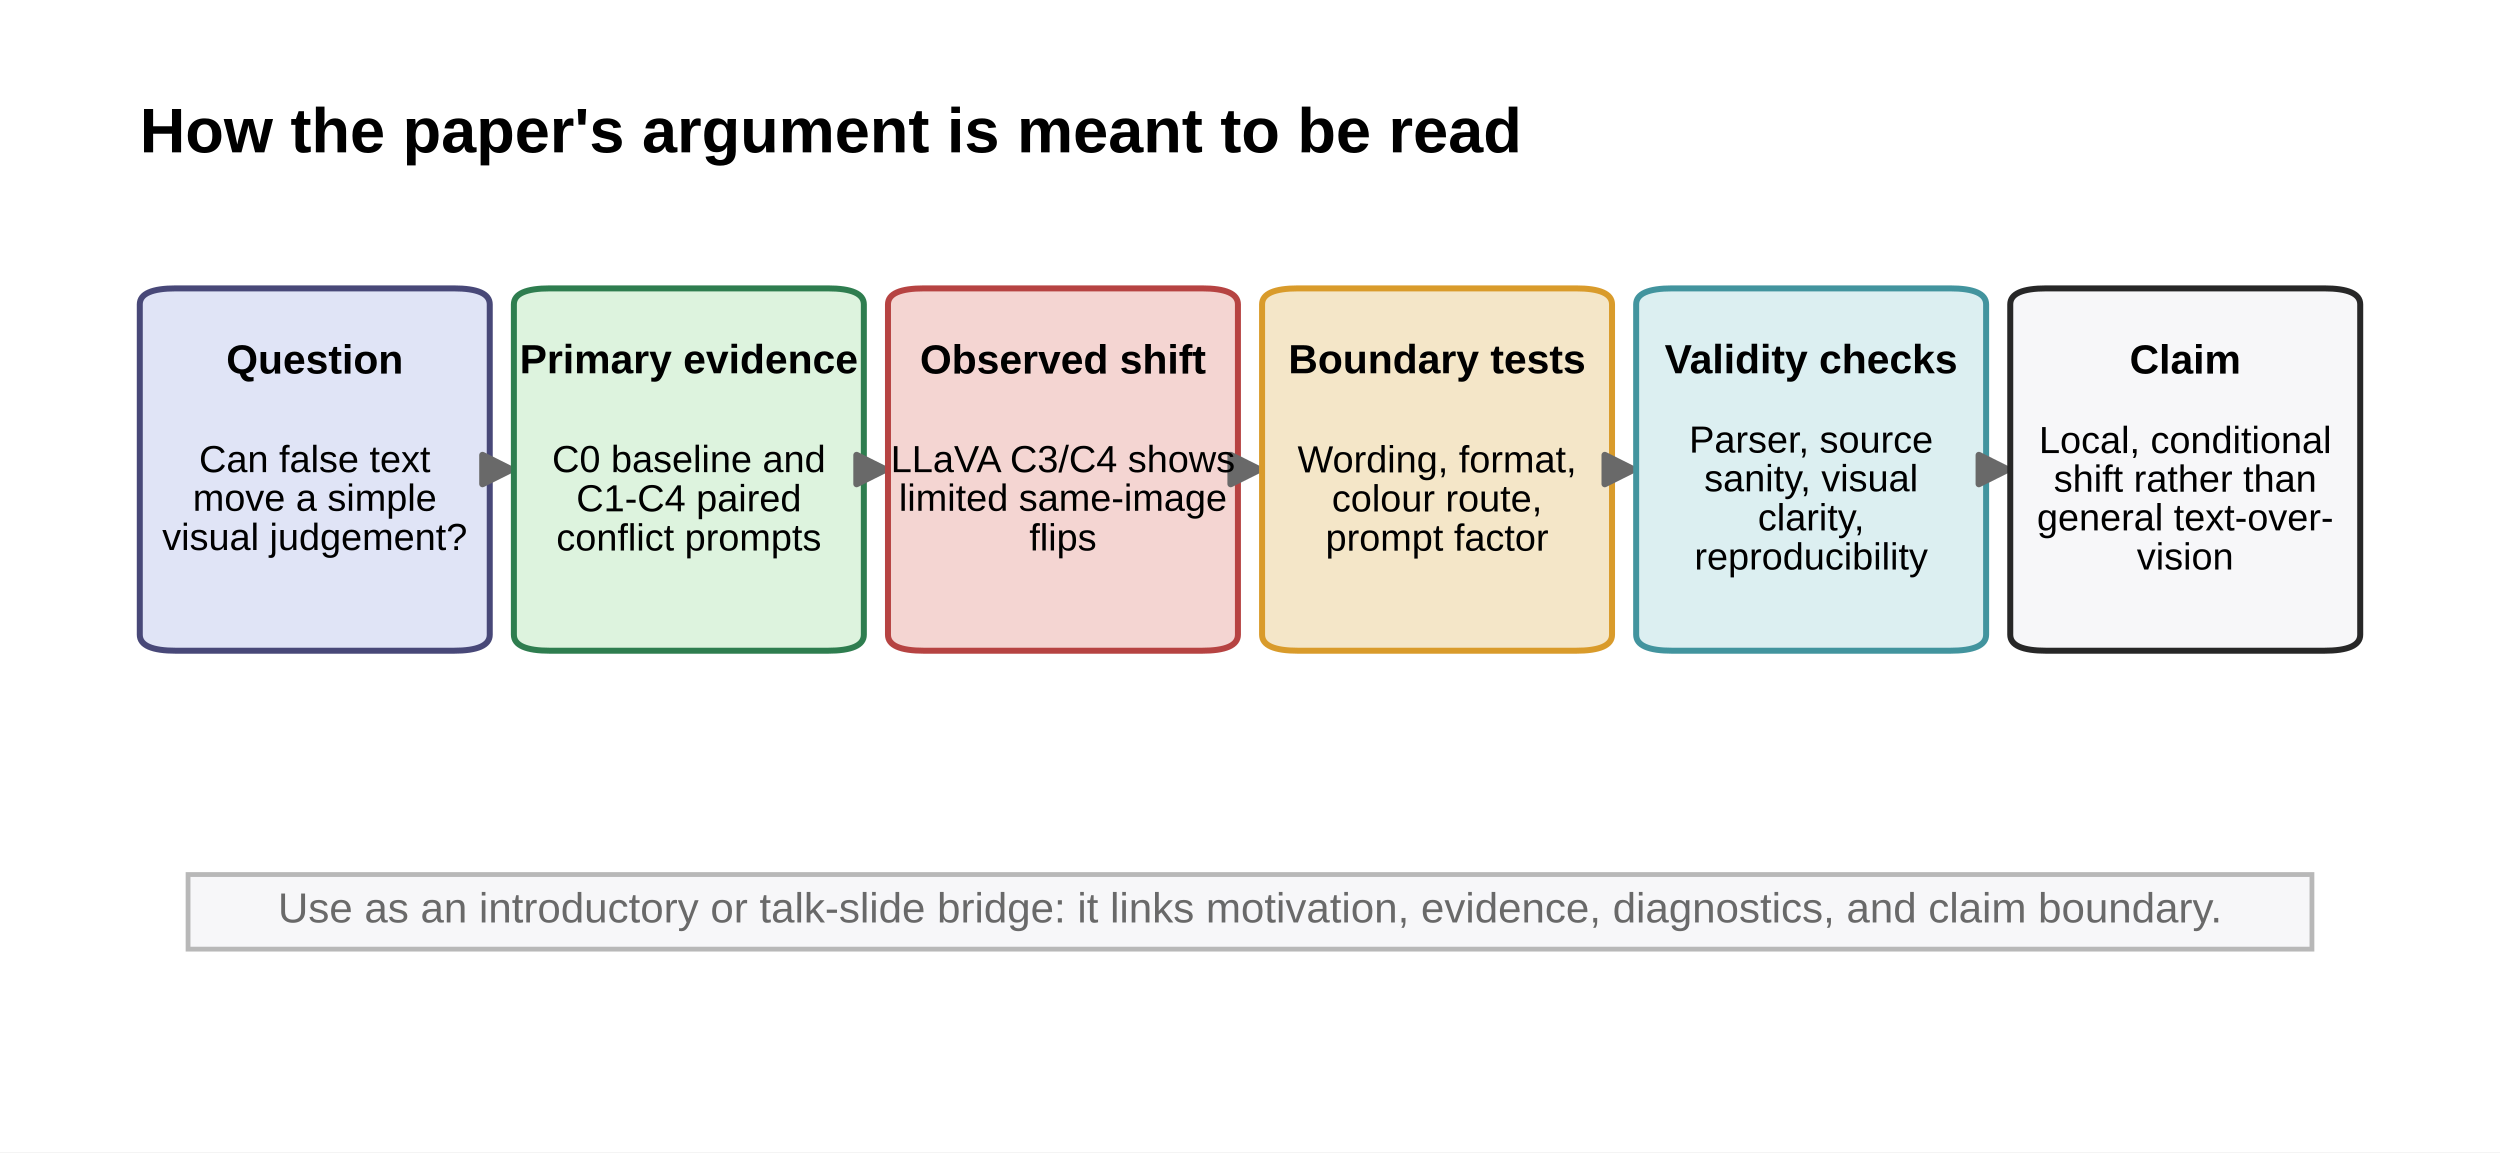
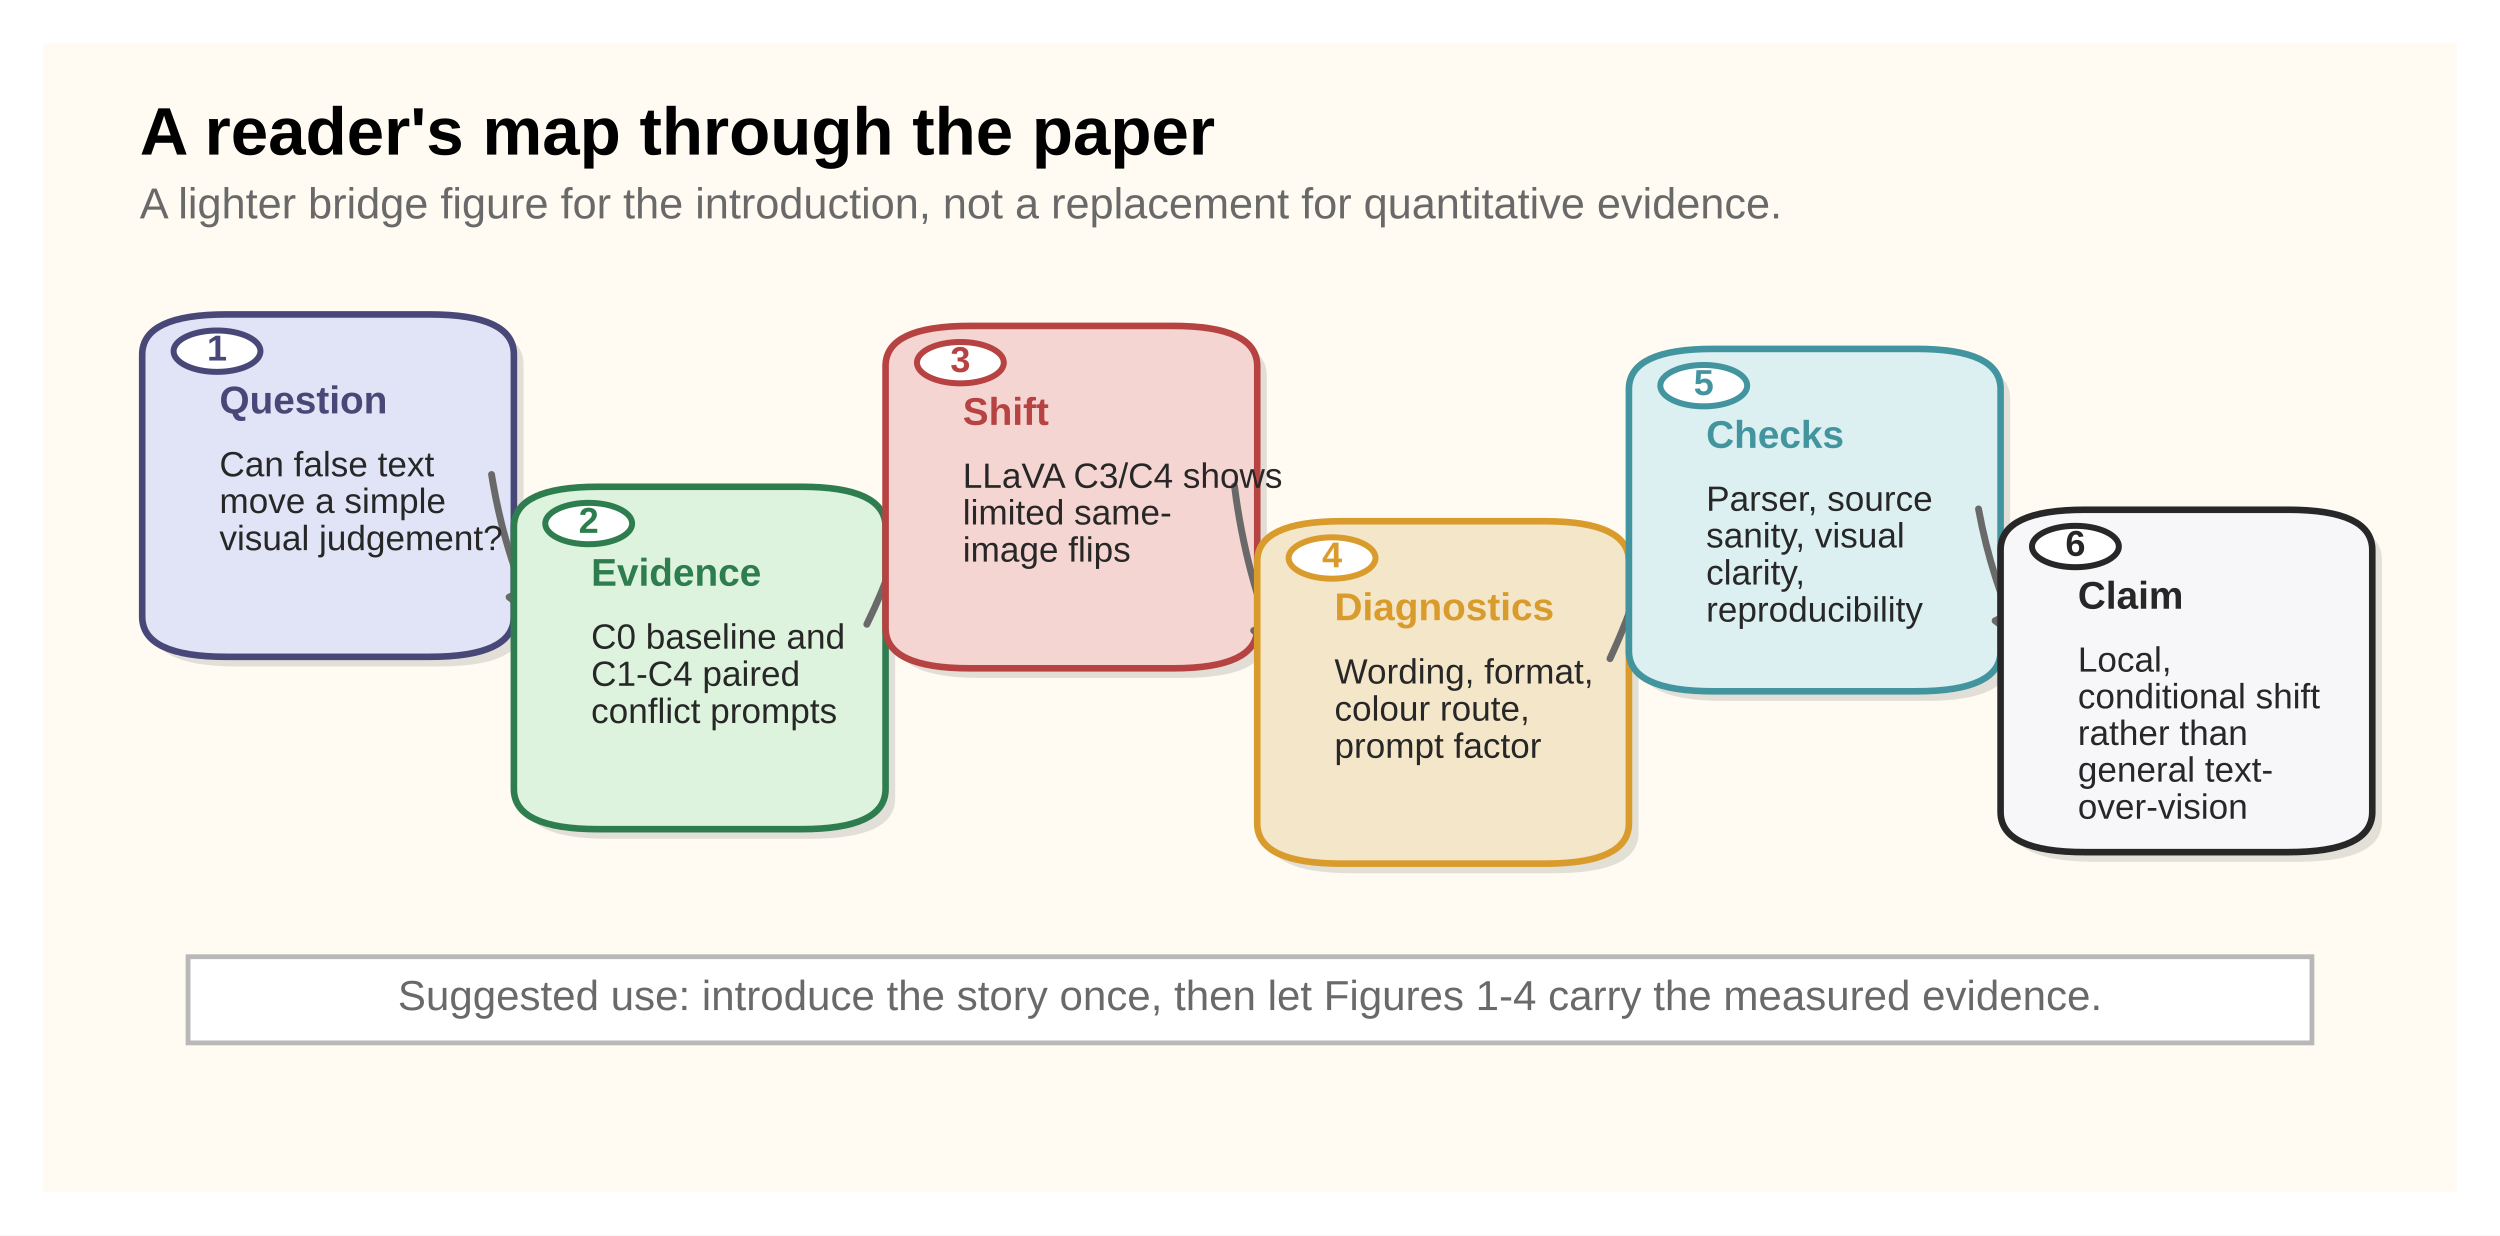
- <svg xmlns="http://www.w3.org/2000/svg" width="416.16pt" height="191.808pt" viewBox="0 0 416.16 191.808" version="1.1">
+ <svg xmlns="http://www.w3.org/2000/svg" width="416.16pt" height="205.668pt" viewBox="0 0 416.16 205.668" version="1.1">
  <defs>
    <style type="text/css">*{stroke-linejoin: round; stroke-linecap: butt}</style>
  </defs>
  <g id="figure_1">
    <g id="patch_1">
-       <path d="M 0 191.808  L 416.16 191.808  L 416.16 0  L 0 0  z " style="fill: #ffffff" />
+       <path d="M 0 205.668 L 416.16 205.668 L 416.16 0 L 0 0 z " style="fill: #ffffff" />
    </g>
    <g id="axes_1">
      <g id="patch_2">
-         <path d="M 29.297 108.323  L 75.499 108.323  Q 81.526 108.323 81.526 105.661  L 81.526 50.665  Q 81.526 48.004 75.499 48.004  L 29.297 48.004  Q 23.27 48.004 23.27 50.665  L 23.27 105.661  Q 23.27 108.323 29.297 108.323  z " clip-path="url(#p57cb8ceb2a)" style="fill: #e0e4f6; stroke: #484878; stroke-linejoin: miter" />
+         <path d="M 7.2 198.468 L 408.96 198.468 L 408.96 7.2 L 7.2 7.2 z " clip-path="url(#p969b824699)" style="fill: #fffbf2" />
      </g>
      <g id="patch_3">
-         <path d="M 80.714 78.163  Q 83.533 78.163 85.122 78.163  " clip-path="url(#p57cb8ceb2a)" style="fill: none; stroke: #696969; stroke-width: 1.1; stroke-linecap: round" />
-         <path d="M 80.322 75.763  L 85.122 78.163  L 80.322 80.563  z " clip-path="url(#p57cb8ceb2a)" style="fill: #696969; stroke: #696969; stroke-width: 1.1; stroke-linecap: round" />
+         <path d="M 39.334 110.937 L 73.082 110.937 Q 87.143 110.937 87.143 104.243 L 87.143 60.634 Q 87.143 53.939 73.082 53.939 L 39.334 53.939 Q 25.272 53.939 25.272 60.634 L 25.272 104.243 Q 25.272 110.937 39.334 110.937 z " clip-path="url(#p969b824699)" style="fill: #43444a; opacity: 0.16" />
+         <path d="M 37.734 109.337 L 71.482 109.337 Q 85.543 109.337 85.543 102.643 L 85.543 59.034 Q 85.543 52.339 71.482 52.339 L 37.734 52.339 Q 23.672 52.339 23.672 59.034 L 23.672 102.643 Q 23.672 109.337 37.734 109.337 z " clip-path="url(#p969b824699)" style="fill: #e0e4f6; stroke: #484878; stroke-width: 1.1; stroke-linejoin: miter" />
      </g>
      <g id="patch_4">
-         <path d="M 91.57 108.323  L 137.772 108.323  Q 143.798 108.323 143.798 105.661  L 143.798 50.665  Q 143.798 48.004 137.772 48.004  L 91.57 48.004  Q 85.543 48.004 85.543 50.665  L 85.543 105.661  Q 85.543 108.323 91.57 108.323  z " clip-path="url(#p57cb8ceb2a)" style="fill: #ddf3de; stroke: #2e7d4f; stroke-linejoin: miter" />
+         <path d="M 36.127 61.903 C 38.045 61.903 39.884 61.54 41.24 60.894 C 42.596 60.249 43.358 59.373 43.358 58.46 C 43.358 57.547 42.596 56.671 41.24 56.025 C 39.884 55.38 38.045 55.017 36.127 55.017 C 34.209 55.017 32.369 55.38 31.013 56.025 C 29.657 56.671 28.895 57.547 28.895 58.46 C 28.895 59.373 29.657 60.249 31.013 60.894 C 32.369 61.54 34.209 61.903 36.127 61.903 z " clip-path="url(#p969b824699)" style="fill: #ffffff; stroke: #484878; stroke-linejoin: miter" />
      </g>
      <g id="patch_5">
-         <path d="M 142.987 78.163  Q 145.806 78.163 147.395 78.163  " clip-path="url(#p57cb8ceb2a)" style="fill: none; stroke: #696969; stroke-width: 1.1; stroke-linecap: round" />
-         <path d="M 142.595 75.763  L 147.395 78.163  L 142.595 80.563  z " clip-path="url(#p57cb8ceb2a)" style="fill: #696969; stroke: #696969; stroke-width: 1.1; stroke-linecap: round" />
+         <path d="M 81.825 78.987 Q 83.932 91.978 88.957 102.737 " clip-path="url(#p969b824699)" style="fill: none; stroke: #696969; stroke-width: 1.15; stroke-linecap: round" />
+         <path d="M 89.1 97.373 L 88.957 102.737 L 84.751 99.404 z " clip-path="url(#p969b824699)" style="fill: #696969; stroke: #696969; stroke-width: 1.15; stroke-linecap: round" />
      </g>
      <g id="patch_6">
-         <path d="M 153.842 108.323  L 200.045 108.323  Q 206.071 108.323 206.071 105.661  L 206.071 50.665  Q 206.071 48.004 200.045 48.004  L 153.842 48.004  Q 147.816 48.004 147.816 50.665  L 147.816 105.661  Q 147.816 108.323 153.842 108.323  z " clip-path="url(#p57cb8ceb2a)" style="fill: #f4d5d2; stroke: #b64342; stroke-linejoin: miter" />
+         <path d="M 101.205 139.627 L 134.953 139.627 Q 149.014 139.627 149.014 132.933 L 149.014 89.324 Q 149.014 82.629 134.953 82.629 L 101.205 82.629 Q 87.143 82.629 87.143 89.324 L 87.143 132.933 Q 87.143 139.627 101.205 139.627 z " clip-path="url(#p969b824699)" style="fill: #424943; opacity: 0.16" />
+         <path d="M 99.605 138.027 L 133.353 138.027 Q 147.414 138.027 147.414 131.333 L 147.414 87.724 Q 147.414 81.029 133.353 81.029 L 99.605 81.029 Q 85.543 81.029 85.543 87.724 L 85.543 131.333 Q 85.543 138.027 99.605 138.027 z " clip-path="url(#p969b824699)" style="fill: #ddf3de; stroke: #2e7d4f; stroke-width: 1.1; stroke-linejoin: miter" />
      </g>
      <g id="patch_7">
-         <path d="M 205.26 78.163  Q 208.079 78.163 209.668 78.163  " clip-path="url(#p57cb8ceb2a)" style="fill: none; stroke: #696969; stroke-width: 1.1; stroke-linecap: round" />
-         <path d="M 204.868 75.763  L 209.668 78.163  L 204.868 80.563  z " clip-path="url(#p57cb8ceb2a)" style="fill: #696969; stroke: #696969; stroke-width: 1.1; stroke-linecap: round" />
+         <path d="M 97.998 90.593 C 99.916 90.593 101.755 90.23 103.111 89.584 C 104.467 88.939 105.229 88.063 105.229 87.15 C 105.229 86.237 104.467 85.361 103.111 84.716 C 101.755 84.07 99.916 83.707 97.998 83.707 C 96.08 83.707 94.24 84.07 92.884 84.716 C 91.528 85.361 90.766 86.237 90.766 87.15 C 90.766 88.063 91.528 88.939 92.884 89.584 C 94.24 90.23 96.08 90.593 97.998 90.593 z " clip-path="url(#p969b824699)" style="fill: #ffffff; stroke: #2e7d4f; stroke-linejoin: miter" />
      </g>
      <g id="patch_8">
-         <path d="M 216.115 108.323  L 262.318 108.323  Q 268.344 108.323 268.344 105.661  L 268.344 50.665  Q 268.344 48.004 262.318 48.004  L 216.115 48.004  Q 210.089 48.004 210.089 50.665  L 210.089 105.661  Q 210.089 108.323 216.115 108.323  z " clip-path="url(#p57cb8ceb2a)" style="fill: #f4e6c8; stroke: #d99b2b; stroke-linejoin: miter" />
+         <path d="M 144.297 103.916 Q 149.678 92.93 151.661 82.164 " clip-path="url(#p969b824699)" style="fill: none; stroke: #696969; stroke-width: 1.15; stroke-linecap: round" />
+         <path d="M 148.431 86.449 L 151.661 82.164 L 153.152 87.319 z " clip-path="url(#p969b824699)" style="fill: #696969; stroke: #696969; stroke-width: 1.15; stroke-linecap: round" />
      </g>
      <g id="patch_9">
-         <path d="M 267.533 78.163  Q 270.351 78.163 271.94 78.163  " clip-path="url(#p57cb8ceb2a)" style="fill: none; stroke: #696969; stroke-width: 1.1; stroke-linecap: round" />
-         <path d="M 267.14 75.763  L 271.94 78.163  L 267.14 80.563  z " clip-path="url(#p57cb8ceb2a)" style="fill: #696969; stroke: #696969; stroke-width: 1.1; stroke-linecap: round" />
+         <path d="M 163.076 112.85 L 196.824 112.85 Q 210.885 112.85 210.885 106.155 L 210.885 62.546 Q 210.885 55.852 196.824 55.852 L 163.076 55.852 Q 149.014 55.852 149.014 62.546 L 149.014 106.155 Q 149.014 112.85 163.076 112.85 z " clip-path="url(#p969b824699)" style="fill: #49403f; opacity: 0.16" />
+         <path d="M 161.476 111.25 L 195.224 111.25 Q 209.285 111.25 209.285 104.555 L 209.285 60.946 Q 209.285 54.252 195.224 54.252 L 161.476 54.252 Q 147.414 54.252 147.414 60.946 L 147.414 104.555 Q 147.414 111.25 161.476 111.25 z " clip-path="url(#p969b824699)" style="fill: #f4d5d2; stroke: #b64342; stroke-width: 1.1; stroke-linejoin: miter" />
      </g>
      <g id="patch_10">
-         <path d="M 278.388 108.323  L 324.59 108.323  Q 330.617 108.323 330.617 105.661  L 330.617 50.665  Q 330.617 48.004 324.59 48.004  L 278.388 48.004  Q 272.362 48.004 272.362 50.665  L 272.362 105.661  Q 272.362 108.323 278.388 108.323  z " clip-path="url(#p57cb8ceb2a)" style="fill: #dceff1; stroke: #42949e; stroke-linejoin: miter" />
+         <path d="M 159.869 63.815 C 161.787 63.815 163.626 63.453 164.982 62.807 C 166.339 62.161 167.1 61.286 167.1 60.373 C 167.1 59.459 166.339 58.584 164.982 57.938 C 163.626 57.292 161.787 56.93 159.869 56.93 C 157.951 56.93 156.111 57.292 154.755 57.938 C 153.399 58.584 152.637 59.459 152.637 60.373 C 152.637 61.286 153.399 62.161 154.755 62.807 C 156.111 63.453 157.951 63.815 159.869 63.815 z " clip-path="url(#p969b824699)" style="fill: #ffffff; stroke: #b64342; stroke-linejoin: miter" />
      </g>
      <g id="patch_11">
-         <path d="M 329.805 78.163  Q 332.624 78.163 334.213 78.163  " clip-path="url(#p57cb8ceb2a)" style="fill: none; stroke: #696969; stroke-width: 1.1; stroke-linecap: round" />
-         <path d="M 329.413 75.763  L 334.213 78.163  L 329.413 80.563  z " clip-path="url(#p57cb8ceb2a)" style="fill: #696969; stroke: #696969; stroke-width: 1.1; stroke-linecap: round" />
+         <path d="M 205.499 80.913 Q 207.373 95.812 212.792 108.429 " clip-path="url(#p969b824699)" style="fill: none; stroke: #696969; stroke-width: 1.15; stroke-linecap: round" />
+         <path d="M 213.103 103.071 L 212.792 108.429 L 208.693 104.966 z " clip-path="url(#p969b824699)" style="fill: #696969; stroke: #696969; stroke-width: 1.15; stroke-linecap: round" />
      </g>
      <g id="patch_12">
-         <path d="M 340.661 108.323  L 386.863 108.323  Q 392.89 108.323 392.89 105.661  L 392.89 50.665  Q 392.89 48.004 386.863 48.004  L 340.661 48.004  Q 334.634 48.004 334.634 50.665  L 334.634 105.661  Q 334.634 108.323 340.661 108.323  z " clip-path="url(#p57cb8ceb2a)" style="fill: #f7f7f9; stroke: #272727; stroke-linejoin: miter" />
+         <path d="M 224.947 145.365 L 258.695 145.365 Q 272.756 145.365 272.756 138.671 L 272.756 95.062 Q 272.756 88.367 258.695 88.367 L 224.947 88.367 Q 210.885 88.367 210.885 95.062 L 210.885 138.671 Q 210.885 145.365 224.947 145.365 z " clip-path="url(#p969b824699)" style="fill: #49453c; opacity: 0.16" />
+         <path d="M 223.347 143.765 L 257.095 143.765 Q 271.156 143.765 271.156 137.071 L 271.156 93.462 Q 271.156 86.767 257.095 86.767 L 223.347 86.767 Q 209.285 86.767 209.285 93.462 L 209.285 137.071 Q 209.285 143.765 223.347 143.765 z " clip-path="url(#p969b824699)" style="fill: #f4e6c8; stroke: #d99b2b; stroke-width: 1.1; stroke-linejoin: miter" />
      </g>
      <g id="patch_13">
-         <path d="M 31.306 157.997  L 384.854 157.997  L 384.854 145.578  L 31.306 145.578  z " clip-path="url(#p57cb8ceb2a)" style="fill: #f7f7f9; stroke: #b8b8b8; stroke-width: 0.8; stroke-linejoin: miter" />
+         <path d="M 221.74 96.331 C 223.658 96.331 225.497 95.968 226.853 95.323 C 228.21 94.677 228.972 93.801 228.972 92.888 C 228.972 91.975 228.21 91.099 226.853 90.454 C 225.497 89.808 223.658 89.445 221.74 89.445 C 219.822 89.445 217.982 89.808 216.626 90.454 C 215.27 91.099 214.508 91.975 214.508 92.888 C 214.508 93.801 215.27 94.677 216.626 95.323 C 217.982 95.968 219.822 96.331 221.74 96.331 z " clip-path="url(#p969b824699)" style="fill: #ffffff; stroke: #d99b2b; stroke-linejoin: miter" />
+       </g>
+       <g id="patch_14">
+         <path d="M 268.002 109.64 Q 273.571 97.716 275.472 85.995 " clip-path="url(#p969b824699)" style="fill: none; stroke: #696969; stroke-width: 1.15; stroke-linecap: round" />
+         <path d="M 272.335 90.349 L 275.472 85.995 L 277.073 91.117 z " clip-path="url(#p969b824699)" style="fill: #696969; stroke: #696969; stroke-width: 1.15; stroke-linecap: round" />
+       </g>
+       <g id="patch_15">
+         <path d="M 286.818 116.675 L 320.566 116.675 Q 334.627 116.675 334.627 109.981 L 334.627 66.372 Q 334.627 59.677 320.566 59.677 L 286.818 59.677 Q 272.756 59.677 272.756 66.372 L 272.756 109.981 Q 272.756 116.675 286.818 116.675 z " clip-path="url(#p969b824699)" style="fill: #424848; opacity: 0.16" />
+         <path d="M 285.218 115.075 L 318.966 115.075 Q 333.027 115.075 333.027 108.381 L 333.027 64.772 Q 333.027 58.077 318.966 58.077 L 285.218 58.077 Q 271.156 58.077 271.156 64.772 L 271.156 108.381 Q 271.156 115.075 285.218 115.075 z " clip-path="url(#p969b824699)" style="fill: #dceff1; stroke: #42949e; stroke-width: 1.1; stroke-linejoin: miter" />
+       </g>
+       <g id="patch_16">
+         <path d="M 283.611 67.641 C 285.529 67.641 287.368 67.278 288.724 66.632 C 290.081 65.987 290.843 65.111 290.843 64.198 C 290.843 63.285 290.081 62.409 288.724 61.763 C 287.368 61.118 285.529 60.755 283.611 60.755 C 281.693 60.755 279.853 61.118 278.497 61.763 C 277.141 62.409 276.379 63.285 276.379 64.198 C 276.379 65.111 277.141 65.987 278.497 66.632 C 279.853 67.278 281.693 67.641 283.611 67.641 z " clip-path="url(#p969b824699)" style="fill: #ffffff; stroke: #42949e; stroke-linejoin: miter" />
+       </g>
+       <g id="patch_17">
+         <path d="M 329.351 84.723 Q 331.566 96.753 336.382 106.585 " clip-path="url(#p969b824699)" style="fill: none; stroke: #696969; stroke-width: 1.15; stroke-linecap: round" />
+         <path d="M 336.426 101.218 L 336.382 106.585 L 332.115 103.33 z " clip-path="url(#p969b824699)" style="fill: #696969; stroke: #696969; stroke-width: 1.15; stroke-linecap: round" />
+       </g>
+       <g id="patch_18">
+         <path d="M 348.689 143.453 L 382.437 143.453 Q 396.498 143.453 396.498 136.758 L 396.498 93.149 Q 396.498 86.455 382.437 86.455 L 348.689 86.455 Q 334.627 86.455 334.627 93.149 L 334.627 136.758 Q 334.627 143.453 348.689 143.453 z " clip-path="url(#p969b824699)" style="fill: #4a4a4b; opacity: 0.16" />
+         <path d="M 347.089 141.853 L 380.837 141.853 Q 394.898 141.853 394.898 135.158 L 394.898 91.549 Q 394.898 84.855 380.837 84.855 L 347.089 84.855 Q 333.027 84.855 333.027 91.549 L 333.027 135.158 Q 333.027 141.853 347.089 141.853 z " clip-path="url(#p969b824699)" style="fill: #f7f7f9; stroke: #272727; stroke-width: 1.1; stroke-linejoin: miter" />
+       </g>
+       <g id="patch_19">
+         <path d="M 345.482 94.418 C 347.4 94.418 349.239 94.055 350.595 93.41 C 351.952 92.764 352.714 91.888 352.714 90.975 C 352.714 90.062 351.952 89.187 350.595 88.541 C 349.239 87.895 347.4 87.533 345.482 87.533 C 343.564 87.533 341.724 87.895 340.368 88.541 C 339.012 89.187 338.25 90.062 338.25 90.975 C 338.25 91.888 339.012 92.764 340.368 93.41 C 341.724 94.055 343.564 94.418 345.482 94.418 z " clip-path="url(#p969b824699)" style="fill: #ffffff; stroke: #272727; stroke-linejoin: miter" />
+       </g>
+       <g id="patch_20">
+         <path d="M 31.306 173.603 L 384.854 173.603 L 384.854 159.258 L 31.306 159.258 z " clip-path="url(#p969b824699)" style="fill: #ffffff; stroke: #b8b8b8; stroke-width: 0.8; stroke-linejoin: miter" />
      </g>
      <g id="text_1">
-         <text style="font-weight: 700; font-size: 10.5px; font-family: 'Arial', 'DejaVu Sans', 'Liberation Sans', sans-serif; text-anchor: start" x="23.27" y="25.36" transform="rotate(-0 23.2704 25.36018)">How the paper's argument is meant to be read</text>
+         <text style="font-weight: 700; font-size: 11.2px; font-family: 'Arial', 'DejaVu Sans', 'Liberation Sans', sans-serif; text-anchor: start" x="23.27" y="25.736" transform="rotate(-0 23.2704 25.73649)">A reader's map through the paper</text>
      </g>
      <g id="text_2">
-         <text style="font-weight: 700; font-size: 6.8px; font-family: 'Arial', 'DejaVu Sans', 'Liberation Sans', sans-serif; text-anchor: middle" x="52.398" y="62.185" transform="rotate(-0 52.398 62.18509)">Question</text>
+         <text style="font-size: 7.2px; font-family: 'Arial', 'DejaVu Sans', 'Liberation Sans', sans-serif; text-anchor: start; fill: #696969" x="23.27" y="36.35" transform="rotate(-0 23.2704 36.34987)">A lighter bridge figure for the introduction, not a replacement for quantitative evidence.</text>
      </g>
      <g id="text_3">
-         <text style="font-size: 6.3px; font-family: 'Arial', 'DejaVu Sans', 'Liberation Sans', sans-serif" transform="translate(33.1392 78.59507)">Can false text</text>
-         <text style="font-size: 6.3px; font-family: 'Arial', 'DejaVu Sans', 'Liberation Sans', sans-serif" transform="translate(32.09182 85.03302)">move a simple</text>
-         <text style="font-size: 6.3px; font-family: 'Arial', 'DejaVu Sans', 'Liberation Sans', sans-serif" transform="translate(27.009 91.55928)">visual judgement?</text>
+         <text style="font-weight: 700; font-size: 6.45px; font-family: 'Arial', 'DejaVu Sans', 'Liberation Sans', sans-serif; text-anchor: start; fill: #484878" x="36.528" y="68.815" transform="rotate(-0 36.52848 68.81465)">Question</text>
      </g>
      <g id="text_4">
-         <text style="font-weight: 700; font-size: 6.8px; font-family: 'Arial', 'DejaVu Sans', 'Liberation Sans', sans-serif; text-anchor: middle" x="114.671" y="62.14" transform="rotate(-0 114.6708 62.14046)">Primary evidence</text>
+         <text style="font-size: 5.85px; font-family: 'Arial', 'DejaVu Sans', 'Liberation Sans', sans-serif; fill: #272727" transform="translate(36.52848 79.28746)">Can false text</text>
+         <text style="font-size: 5.85px; font-family: 'Arial', 'DejaVu Sans', 'Liberation Sans', sans-serif; fill: #272727" transform="translate(36.52848 85.39119)">move a simple</text>
+         <text style="font-size: 5.85px; font-family: 'Arial', 'DejaVu Sans', 'Liberation Sans', sans-serif; fill: #272727" transform="translate(36.52848 91.57904)">visual judgement?</text>
      </g>
      <g id="text_5">
-         <text style="font-size: 6.3px; font-family: 'Arial', 'DejaVu Sans', 'Liberation Sans', sans-serif" transform="translate(91.90565 78.58783)">C0 baseline and</text>
-         <text style="font-size: 6.3px; font-family: 'Arial', 'DejaVu Sans', 'Liberation Sans', sans-serif" transform="translate(95.93814 85.11409)">C1-C4 paired</text>
-         <text style="font-size: 6.3px; font-family: 'Arial', 'DejaVu Sans', 'Liberation Sans', sans-serif" transform="translate(92.6144 91.64035)">conflict prompts</text>
+         <text style="font-weight: 700; font-size: 6px; font-family: 'Arial', 'DejaVu Sans', 'Liberation Sans', sans-serif; text-anchor: middle; fill: #484878" x="36.127" y="60.015" transform="rotate(-0 36.12672 60.01514)">1</text>
      </g>
      <g id="text_6">
-         <text style="font-weight: 700; font-size: 6.8px; font-family: 'Arial', 'DejaVu Sans', 'Liberation Sans', sans-serif; text-anchor: middle" x="176.944" y="62.185" transform="rotate(-0 176.9436 62.18509)">Observed shift</text>
+         <text style="font-weight: 700; font-size: 6.45px; font-family: 'Arial', 'DejaVu Sans', 'Liberation Sans', sans-serif; text-anchor: start; fill: #2e7d4f" x="98.4" y="97.505" transform="rotate(-0 98.39952 97.50485)">Evidence</text>
      </g>
      <g id="text_7">
-         <text style="font-size: 6.3px; font-family: 'Arial', 'DejaVu Sans', 'Liberation Sans', sans-serif" transform="translate(148.285 78.59507)">LLaVA C3/C4 shows</text>
-         <text style="font-size: 6.3px; font-family: 'Arial', 'DejaVu Sans', 'Liberation Sans', sans-serif" transform="translate(149.6365 85.03302)">limited same-image</text>
-         <text style="font-size: 6.3px; font-family: 'Arial', 'DejaVu Sans', 'Liberation Sans', sans-serif" transform="translate(171.342 91.63311)">flips</text>
+         <text style="font-size: 5.85px; font-family: 'Arial', 'DejaVu Sans', 'Liberation Sans', sans-serif; fill: #272727" transform="translate(98.39952 107.9777)">C0 baseline and</text>
+         <text style="font-size: 5.85px; font-family: 'Arial', 'DejaVu Sans', 'Liberation Sans', sans-serif; fill: #272727" transform="translate(98.39952 114.1655)">C1-C4 paired</text>
+         <text style="font-size: 5.85px; font-family: 'Arial', 'DejaVu Sans', 'Liberation Sans', sans-serif; fill: #272727" transform="translate(98.39952 120.3534)">conflict prompts</text>
      </g>
      <g id="text_8">
-         <text style="font-weight: 700; font-size: 6.8px; font-family: 'Arial', 'DejaVu Sans', 'Liberation Sans', sans-serif; text-anchor: middle" x="239.216" y="62.14" transform="rotate(-0 239.2164 62.14046)">Boundary tests</text>
+         <text style="font-weight: 700; font-size: 6px; font-family: 'Arial', 'DejaVu Sans', 'Liberation Sans', sans-serif; text-anchor: middle; fill: #2e7d4f" x="97.998" y="88.705" transform="rotate(-0 97.99776 88.70534)">2</text>
      </g>
      <g id="text_9">
-         <text style="font-size: 6.3px; font-family: 'Arial', 'DejaVu Sans', 'Liberation Sans', sans-serif" transform="translate(215.9911 78.63346)">Wording, format,</text>
-         <text style="font-size: 6.3px; font-family: 'Arial', 'DejaVu Sans', 'Liberation Sans', sans-serif" transform="translate(221.7083 85.14524)">colour route,</text>
-         <text style="font-size: 6.3px; font-family: 'Arial', 'DejaVu Sans', 'Liberation Sans', sans-serif" transform="translate(220.6609 91.6715)">prompt factor</text>
+         <text style="font-weight: 700; font-size: 6.45px; font-family: 'Arial', 'DejaVu Sans', 'Liberation Sans', sans-serif; text-anchor: start; fill: #b64342" x="160.271" y="70.727" transform="rotate(-0 160.2706 70.72733)">Shift</text>
      </g>
      <g id="text_10">
-         <text style="font-weight: 700; font-size: 6.8px; font-family: 'Arial', 'DejaVu Sans', 'Liberation Sans', sans-serif; text-anchor: middle" x="301.489" y="62.14" transform="rotate(-0 301.4892 62.14046)">Validity checks</text>
+         <text style="font-size: 5.85px; font-family: 'Arial', 'DejaVu Sans', 'Liberation Sans', sans-serif; fill: #272727" transform="translate(160.2706 81.20014)">LLaVA C3/C4 shows</text>
+         <text style="font-size: 5.85px; font-family: 'Arial', 'DejaVu Sans', 'Liberation Sans', sans-serif; fill: #272727" transform="translate(160.2706 87.30387)">limited same-</text>
+         <text style="font-size: 5.85px; font-family: 'Arial', 'DejaVu Sans', 'Liberation Sans', sans-serif; fill: #272727" transform="translate(160.2706 93.49172)">image flips</text>
      </g>
      <g id="text_11">
-         <text style="font-size: 6.3px; font-family: 'Arial', 'DejaVu Sans', 'Liberation Sans', sans-serif" transform="translate(281.1811 75.34641)">Parser, source</text>
-         <text style="font-size: 6.3px; font-family: 'Arial', 'DejaVu Sans', 'Liberation Sans', sans-serif" transform="translate(283.6897 81.78437)">sanity, visual</text>
-         <text style="font-size: 6.3px; font-family: 'Arial', 'DejaVu Sans', 'Liberation Sans', sans-serif" transform="translate(292.621 88.29615)">clarity,</text>
-         <text style="font-size: 6.3px; font-family: 'Arial', 'DejaVu Sans', 'Liberation Sans', sans-serif" transform="translate(282.0567 94.80794)">reproducibility</text>
+         <text style="font-weight: 700; font-size: 6px; font-family: 'Arial', 'DejaVu Sans', 'Liberation Sans', sans-serif; text-anchor: middle; fill: #b64342" x="159.869" y="61.928" transform="rotate(-0 159.8688 61.92782)">3</text>
      </g>
      <g id="text_12">
-         <text style="font-weight: 700; font-size: 6.8px; font-family: 'Arial', 'DejaVu Sans', 'Liberation Sans', sans-serif; text-anchor: middle" x="363.762" y="62.185" transform="rotate(-0 363.762 62.18509)">Claim</text>
+         <text style="font-weight: 700; font-size: 6.45px; font-family: 'Arial', 'DejaVu Sans', 'Liberation Sans', sans-serif; text-anchor: start; fill: #d99b2b" x="222.142" y="103.243" transform="rotate(-0 222.1416 103.2429)">Diagnostics</text>
      </g>
      <g id="text_13">
-         <text style="font-size: 6.3px; font-family: 'Arial', 'DejaVu Sans', 'Liberation Sans', sans-serif" transform="translate(339.4219 75.42023)">Local, conditional</text>
-         <text style="font-size: 6.3px; font-family: 'Arial', 'DejaVu Sans', 'Liberation Sans', sans-serif" transform="translate(341.8769 81.85819)">shift rather than</text>
-         <text style="font-size: 6.3px; font-family: 'Arial', 'DejaVu Sans', 'Liberation Sans', sans-serif" transform="translate(339.0778 88.29615)">general text-over-</text>
-         <text style="font-size: 6.3px; font-family: 'Arial', 'DejaVu Sans', 'Liberation Sans', sans-serif" transform="translate(355.7088 94.80794)">vision</text>
+         <text style="font-size: 5.85px; font-family: 'Arial', 'DejaVu Sans', 'Liberation Sans', sans-serif; fill: #272727" transform="translate(222.1416 113.787)">Wording, format,</text>
+         <text style="font-size: 5.85px; font-family: 'Arial', 'DejaVu Sans', 'Liberation Sans', sans-serif; fill: #272727" transform="translate(222.1416 119.9593)">colour route,</text>
+         <text style="font-size: 5.85px; font-family: 'Arial', 'DejaVu Sans', 'Liberation Sans', sans-serif; fill: #272727" transform="translate(222.1416 126.1471)">prompt factor</text>
      </g>
      <g id="text_14">
-         <text style="font-size: 7px; font-family: 'Arial', 'DejaVu Sans', 'Liberation Sans', sans-serif; text-anchor: middle; fill: #696969" x="208.08" y="153.556" transform="rotate(-0 208.08 153.5561)">Use as an introductory or talk-slide bridge: it links motivation, evidence, diagnostics, and claim boundary.</text>
+         <text style="font-weight: 700; font-size: 6px; font-family: 'Arial', 'DejaVu Sans', 'Liberation Sans', sans-serif; text-anchor: middle; fill: #d99b2b" x="221.74" y="94.443" transform="rotate(-0 221.7398 94.44338)">4</text>
+       </g>
+       <g id="text_15">
+         <text style="font-weight: 700; font-size: 6.45px; font-family: 'Arial', 'DejaVu Sans', 'Liberation Sans', sans-serif; text-anchor: start; fill: #42949e" x="284.013" y="74.553" transform="rotate(-0 284.0126 74.55269)">Checks</text>
+       </g>
+       <g id="text_16">
+         <text style="font-size: 5.85px; font-family: 'Arial', 'DejaVu Sans', 'Liberation Sans', sans-serif; fill: #272727" transform="translate(284.0126 85.0255)">Parser, source</text>
+         <text style="font-size: 5.85px; font-family: 'Arial', 'DejaVu Sans', 'Liberation Sans', sans-serif; fill: #272727" transform="translate(284.0126 91.12923)">sanity, visual</text>
+         <text style="font-size: 5.85px; font-family: 'Arial', 'DejaVu Sans', 'Liberation Sans', sans-serif; fill: #272727" transform="translate(284.0126 97.30151)">clarity,</text>
+         <text style="font-size: 5.85px; font-family: 'Arial', 'DejaVu Sans', 'Liberation Sans', sans-serif; fill: #272727" transform="translate(284.0126 103.4738)">reproducibility</text>
+       </g>
+       <g id="text_17">
+         <text style="font-weight: 700; font-size: 6px; font-family: 'Arial', 'DejaVu Sans', 'Liberation Sans', sans-serif; text-anchor: middle; fill: #42949e" x="283.611" y="65.753" transform="rotate(-0 283.6109 65.75318)">5</text>
+       </g>
+       <g id="text_18">
+         <text style="font-weight: 700; font-size: 6.45px; font-family: 'Arial', 'DejaVu Sans', 'Liberation Sans', sans-serif; text-anchor: start; fill: #272727" x="345.884" y="101.33" transform="rotate(-0 345.8837 101.3302)">Claim</text>
+       </g>
+       <g id="text_19">
+         <text style="font-size: 5.85px; font-family: 'Arial', 'DejaVu Sans', 'Liberation Sans', sans-serif; fill: #272727" transform="translate(345.8837 111.803)">Local,</text>
+         <text style="font-size: 5.85px; font-family: 'Arial', 'DejaVu Sans', 'Liberation Sans', sans-serif; fill: #272727" transform="translate(345.8837 117.9067)">conditional shift</text>
+         <text style="font-size: 5.85px; font-family: 'Arial', 'DejaVu Sans', 'Liberation Sans', sans-serif; fill: #272727" transform="translate(345.8837 124.0105)">rather than</text>
+         <text style="font-size: 5.85px; font-family: 'Arial', 'DejaVu Sans', 'Liberation Sans', sans-serif; fill: #272727" transform="translate(345.8837 130.1142)">general text-</text>
+         <text style="font-size: 5.85px; font-family: 'Arial', 'DejaVu Sans', 'Liberation Sans', sans-serif; fill: #272727" transform="translate(345.8837 136.2865)">over-vision</text>
+       </g>
+       <g id="text_20">
+         <text style="font-weight: 700; font-size: 6px; font-family: 'Arial', 'DejaVu Sans', 'Liberation Sans', sans-serif; text-anchor: middle; fill: #272727" x="345.482" y="92.531" transform="rotate(-0 345.4819 92.5307)">6</text>
+       </g>
+       <g id="text_21">
+         <text style="font-size: 7px; font-family: 'Arial', 'DejaVu Sans', 'Liberation Sans', sans-serif; text-anchor: middle; fill: #696969" x="208.08" y="168.146" transform="rotate(-0 208.08 168.1462)">Suggested use: introduce the story once, then let Figures 1-4 carry the measured evidence.</text>
      </g>
    </g>
  </g>
  <defs>
-     <clipPath id="p57cb8ceb2a">
-       <rect x="7.2" y="7.2" width="401.76" height="177.408" />
+     <clipPath id="p969b824699">
+       <rect x="7.2" y="7.2" width="401.76" height="191.268" />
    </clipPath>
  </defs>
</svg>
